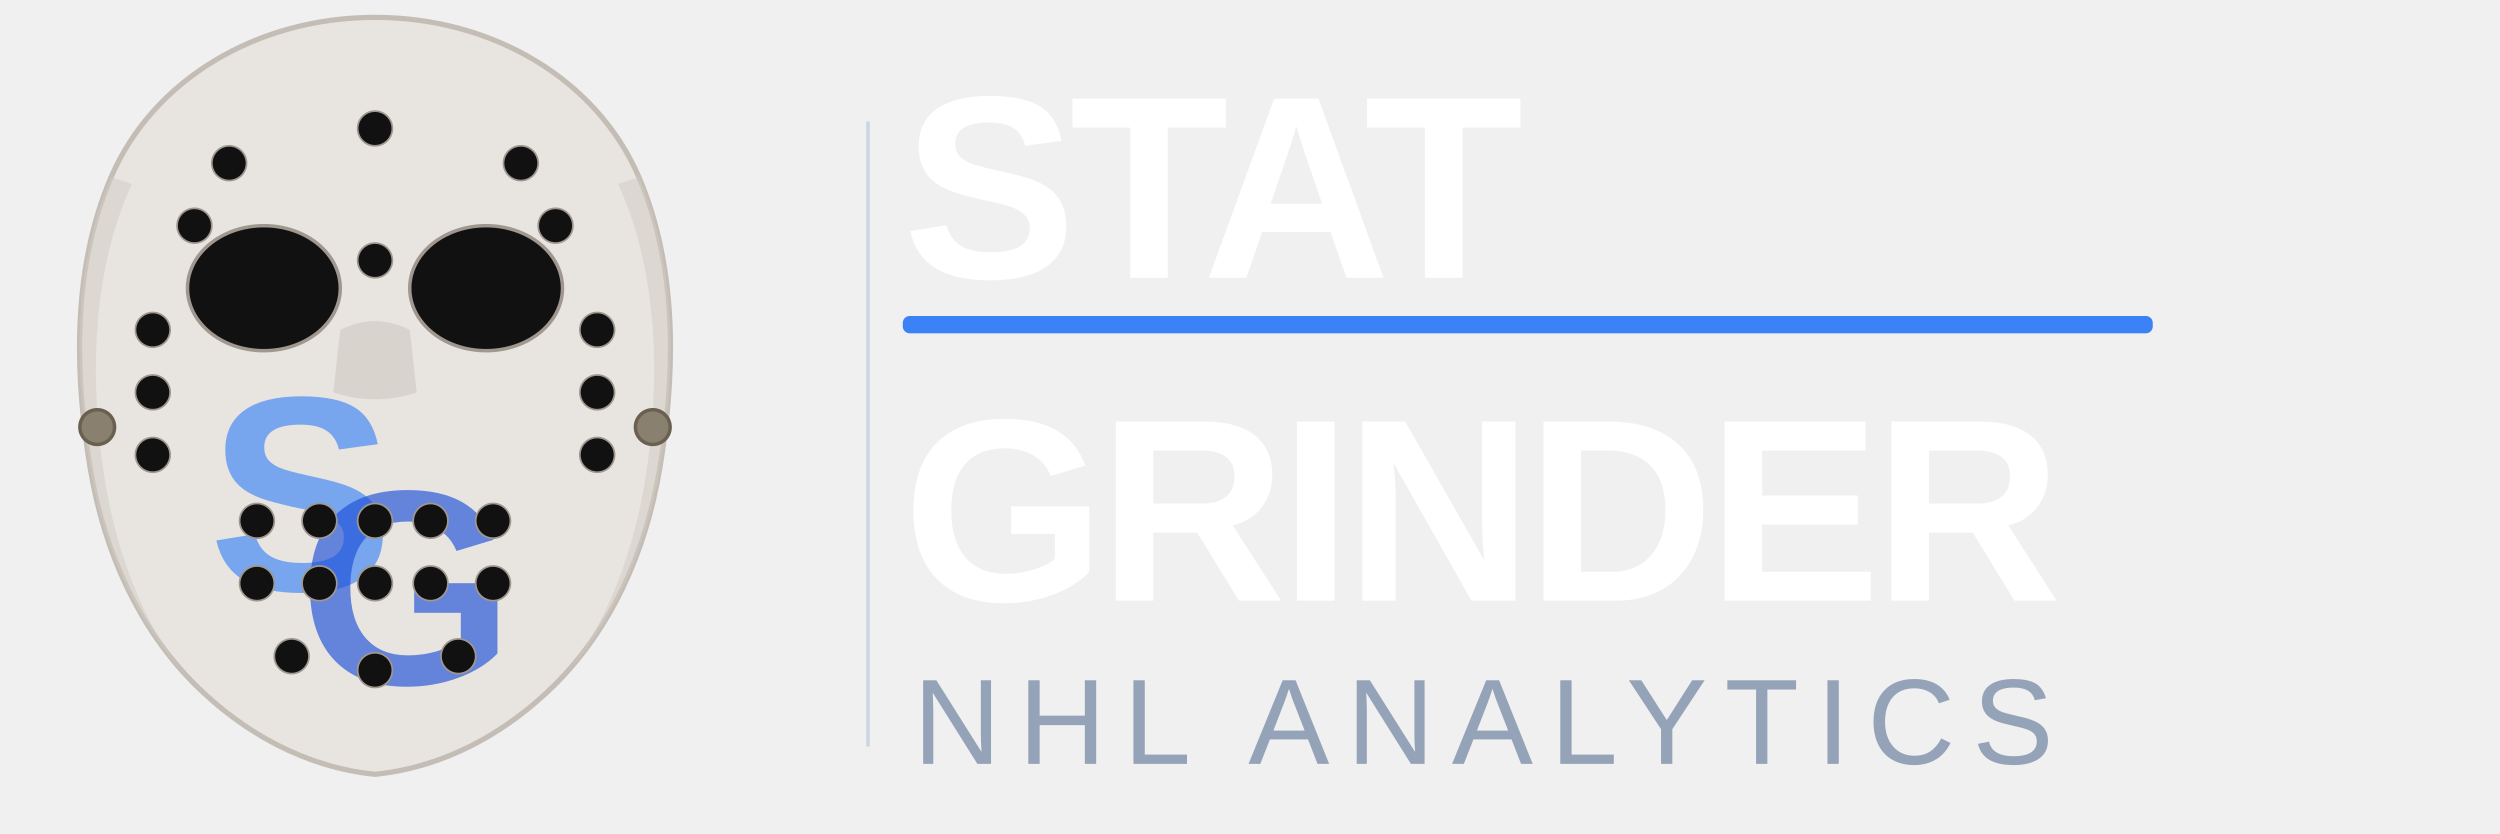
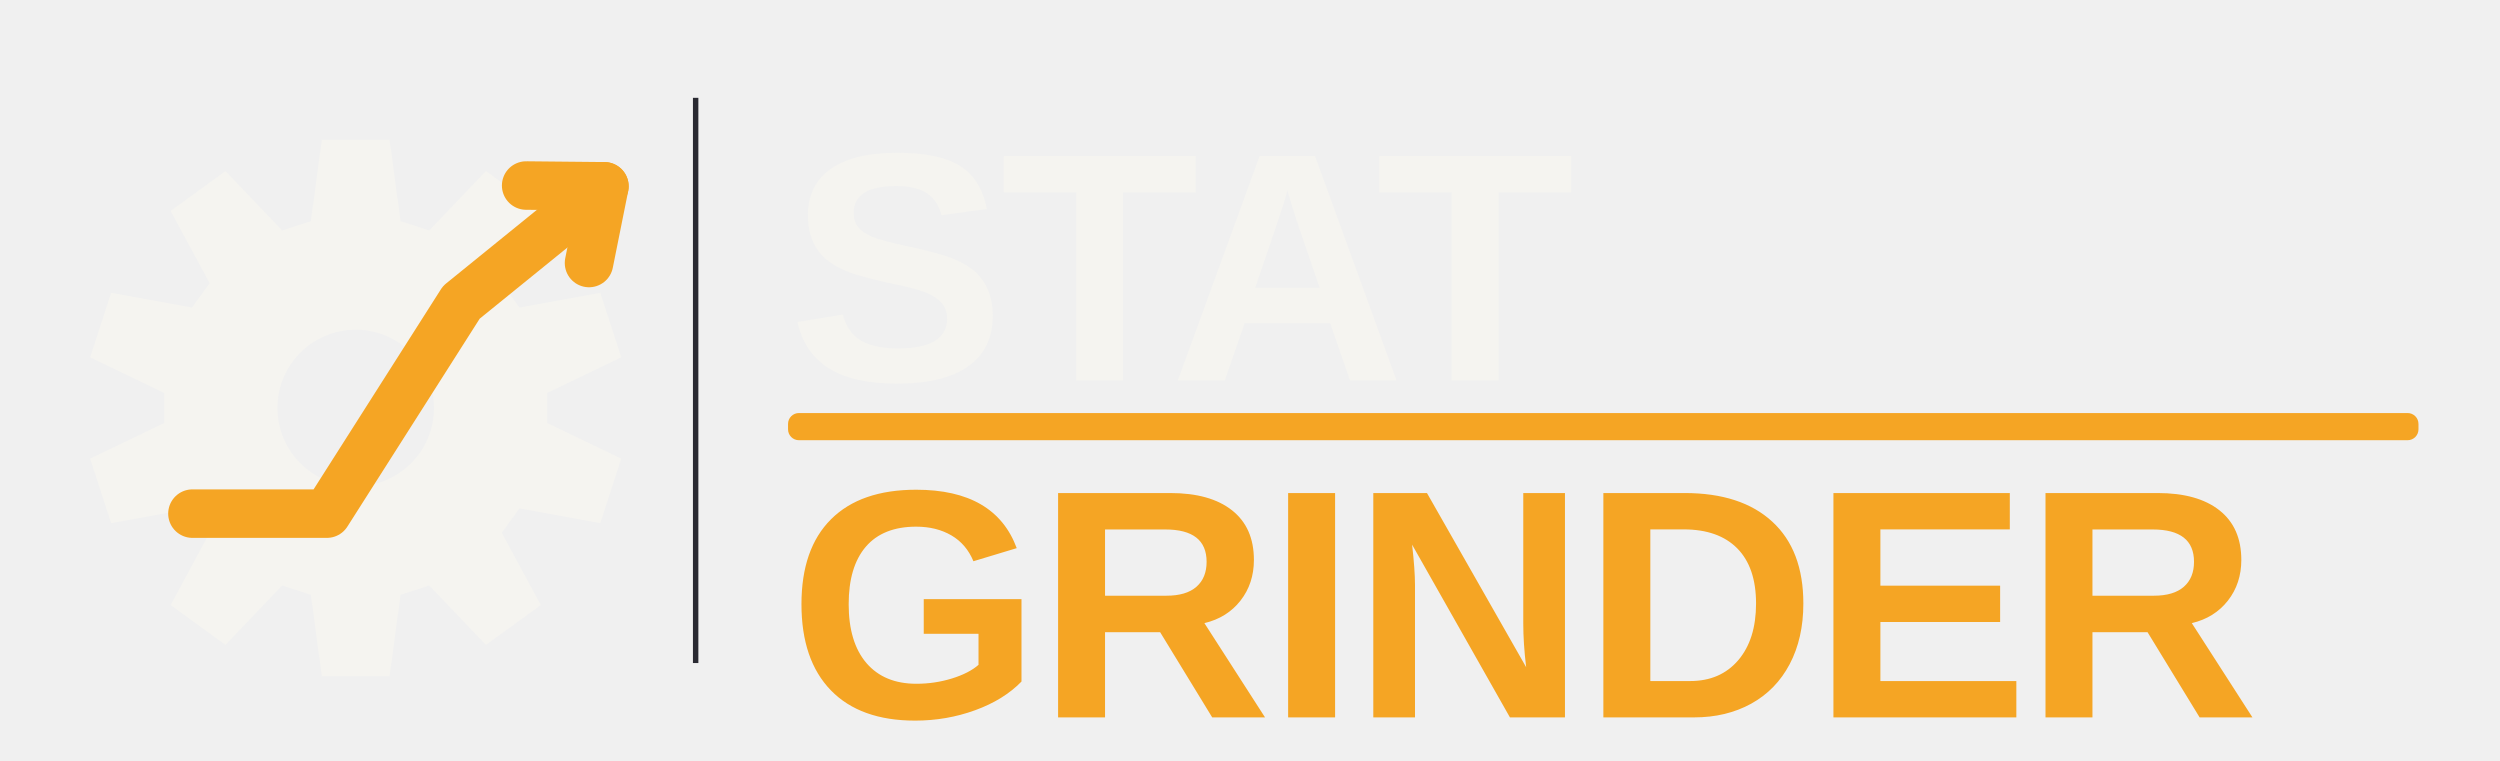
- <svg xmlns="http://www.w3.org/2000/svg" width="720" height="240" viewBox="60 25 680 240" role="img">
-   <defs>
-     <clipPath id="maskClip">
-       <path d="M148 30 C114 30 84 48 72 76 C60 104 62 136 66 160 C70 184 80 206 96 222 C110 236 128 246 148 248 C168 246 186 236 200 222 C216 206 226 184 230 160 C234 136 236 104 224 76 C212 48 182 30 148 30Z" />
-     </clipPath>
-     <mask id="holesMask">
-       <rect width="300" height="300" fill="white" />
-       <ellipse cx="116" cy="108" rx="22" ry="18" fill="black" />
-       <ellipse cx="180" cy="108" rx="22" ry="18" fill="black" />
-       <circle cx="84" cy="120" r="5" fill="black" />
-       <circle cx="84" cy="138" r="5" fill="black" />
-       <circle cx="84" cy="156" r="5" fill="black" />
-       <circle cx="212" cy="120" r="5" fill="black" />
-       <circle cx="212" cy="138" r="5" fill="black" />
-       <circle cx="212" cy="156" r="5" fill="black" />
-       <circle cx="114" cy="175" r="5" fill="black" />
-       <circle cx="132" cy="175" r="5" fill="black" />
-       <circle cx="148" cy="175" r="5" fill="black" />
-       <circle cx="164" cy="175" r="5" fill="black" />
-       <circle cx="182" cy="175" r="5" fill="black" />
-       <circle cx="114" cy="193" r="5" fill="black" />
-       <circle cx="132" cy="193" r="5" fill="black" />
-       <circle cx="148" cy="193" r="5" fill="black" />
-       <circle cx="164" cy="193" r="5" fill="black" />
-       <circle cx="182" cy="193" r="5" fill="black" />
-       <circle cx="124" cy="214" r="5" fill="black" />
-       <circle cx="148" cy="218" r="5" fill="black" />
-       <circle cx="172" cy="214" r="5" fill="black" />
-       <circle cx="106" cy="72" r="5" fill="black" />
-       <circle cx="148" cy="62" r="5" fill="black" />
-       <circle cx="190" cy="72" r="5" fill="black" />
-       <circle cx="96" cy="90" r="5" fill="black" />
-       <circle cx="200" cy="90" r="5" fill="black" />
-       <circle cx="148" cy="100" r="5" fill="black" />
-     </mask>
-   </defs>
-   <path d="M148 30 C114 30 84 48 72 76 C60 104 62 136 66 160 C70 184 80 206 96 222 C110 236 128 246 148 248 C168 246 186 236 200 222 C216 206 226 184 230 160 C234 136 236 104 224 76 C212 48 182 30 148 30Z" fill="#e8e4df" stroke="#c4bdb5" stroke-width="1.5" />
-   <path d="M72 76 C60 104 62 136 66 160 C70 184 80 206 96 222 C84 210 74 188 70 162 C66 136 66 104 78 78Z" fill="#d0cbc4" opacity="0.5" />
-   <path d="M224 76 C236 104 234 136 230 160 C226 184 216 206 200 222 C212 210 222 188 226 162 C230 136 230 104 218 78Z" fill="#d0cbc4" opacity="0.5" />
-   <g clip-path="url(#maskClip)" mask="url(#holesMask)">
-     <text x="100" y="195" font-family="Arial Black, Arial" font-weight="900" font-size="80" fill="#3b82f6" opacity="0.65">S</text>
-     <text x="126" y="222" font-family="Arial Black, Arial" font-weight="900" font-size="80" fill="#1d4ed8" opacity="0.65">G</text>
+ <svg xmlns="http://www.w3.org/2000/svg" width="460" height="140" viewBox="0 0 460 140" role="img">
+   <g transform="translate(0, 7) scale(0.595)">
+     <path d="M96.13,56.64L99.52,31.46L120.48,31.46L123.87,56.64L132.73,59.52L150.27,41.14L167.23,53.46L155.17,75.82L160.65,83.36L185.64,78.80L192.12,98.73L169.22,109.74L169.22,119.06L192.12,130.07L185.64,150.00L160.65,145.44L155.17,152.98L167.23,175.34L150.27,187.66L132.73,169.28L123.87,172.16L120.48,197.34L99.52,197.34L96.13,172.16L87.27,169.28L69.73,187.66L52.77,175.34L64.83,152.98L59.35,145.44L34.36,150.00L27.88,130.07L50.78,119.06L50.78,109.74L27.88,98.73L34.36,78.80L59.35,83.36L64.83,75.82L52.77,53.46L69.73,41.14L87.27,59.52Z M134.20,114.40 A24.2,24.2,0,1,0,85.80,114.40 A24.2,24.2,0,1,0,134.20,114.40Z" fill="#f5f4f0" fill-rule="evenodd" />
+     <polyline points="59.51,147.07 101.09,147.07 142.67,81.73 186.91,45.85" fill="none" stroke="#F5A524" stroke-width="15" stroke-linecap="round" stroke-linejoin="round" />
+     <path d="M186.91,45.85 L182.15,69.57 M186.91,45.85 L162.71,45.61" fill="none" stroke="#F5A524" stroke-width="15" stroke-linecap="round" stroke-linejoin="round" />
  </g>
-   <ellipse cx="116" cy="108" rx="22" ry="18" fill="#111" stroke="#a09890" stroke-width="1" />
-   <ellipse cx="180" cy="108" rx="22" ry="18" fill="#111" stroke="#a09890" stroke-width="1" />
-   <path d="M138 120 Q148 115 158 120 L160 138 Q148 142 136 138Z" fill="#d8d3cc" />
-   <circle cx="84" cy="120" r="5" fill="#111" stroke="#a09890" stroke-width="0.5" />
-   <circle cx="84" cy="138" r="5" fill="#111" stroke="#a09890" stroke-width="0.5" />
-   <circle cx="84" cy="156" r="5" fill="#111" stroke="#a09890" stroke-width="0.5" />
-   <circle cx="212" cy="120" r="5" fill="#111" stroke="#a09890" stroke-width="0.5" />
-   <circle cx="212" cy="138" r="5" fill="#111" stroke="#a09890" stroke-width="0.5" />
-   <circle cx="212" cy="156" r="5" fill="#111" stroke="#a09890" stroke-width="0.5" />
-   <circle cx="114" cy="175" r="5" fill="#111" stroke="#a09890" stroke-width="0.5" />
-   <circle cx="132" cy="175" r="5" fill="#111" stroke="#a09890" stroke-width="0.5" />
-   <circle cx="148" cy="175" r="5" fill="#111" stroke="#a09890" stroke-width="0.5" />
-   <circle cx="164" cy="175" r="5" fill="#111" stroke="#a09890" stroke-width="0.5" />
-   <circle cx="182" cy="175" r="5" fill="#111" stroke="#a09890" stroke-width="0.5" />
-   <circle cx="114" cy="193" r="5" fill="#111" stroke="#a09890" stroke-width="0.5" />
-   <circle cx="132" cy="193" r="5" fill="#111" stroke="#a09890" stroke-width="0.5" />
-   <circle cx="148" cy="193" r="5" fill="#111" stroke="#a09890" stroke-width="0.5" />
-   <circle cx="164" cy="193" r="5" fill="#111" stroke="#a09890" stroke-width="0.5" />
-   <circle cx="182" cy="193" r="5" fill="#111" stroke="#a09890" stroke-width="0.5" />
-   <circle cx="124" cy="214" r="5" fill="#111" stroke="#a09890" stroke-width="0.5" />
-   <circle cx="148" cy="218" r="5" fill="#111" stroke="#a09890" stroke-width="0.5" />
-   <circle cx="172" cy="214" r="5" fill="#111" stroke="#a09890" stroke-width="0.5" />
-   <circle cx="106" cy="72" r="5" fill="#111" stroke="#a09890" stroke-width="0.5" />
-   <circle cx="148" cy="62" r="5" fill="#111" stroke="#a09890" stroke-width="0.5" />
-   <circle cx="190" cy="72" r="5" fill="#111" stroke="#a09890" stroke-width="0.5" />
-   <circle cx="96" cy="90" r="5" fill="#111" stroke="#a09890" stroke-width="0.5" />
-   <circle cx="200" cy="90" r="5" fill="#111" stroke="#a09890" stroke-width="0.5" />
-   <circle cx="148" cy="100" r="5" fill="#111" stroke="#a09890" stroke-width="0.5" />
-   <circle cx="68" cy="148" r="5" fill="#8a8070" stroke="#6a6050" stroke-width="1" />
-   <circle cx="228" cy="148" r="5" fill="#8a8070" stroke="#6a6050" stroke-width="1" />
-   <line x1="290" y1="60" x2="290" y2="240" stroke="#cbd5e1" stroke-width="1" />
-   <text x="300" y="105" font-family="Arial Black, Arial" font-weight="900" font-size="75" letter-spacing="-2" fill="#ffffff">STAT</text>
-   <rect x="300" y="116" width="360" height="5" fill="#3b82f6" rx="2" />
-   <text x="300" y="198" font-family="Arial Black, Arial" font-weight="900" font-size="75" letter-spacing="-2" fill="#ffffff">GRINDER</text>
-   <text x="303" y="245" font-family="Arial, sans-serif" font-size="35" letter-spacing="5" fill="#94a3b8">NHL ANALYTICS</text>
+   <line x1="128" y1="18" x2="128" y2="122" stroke="#2a2a32" stroke-width="1" />
+   <text x="145" y="70" font-family="Arial Black, Arial" font-weight="900" font-size="60" letter-spacing="-1" fill="#f5f4f0">STAT</text>
+   <rect x="145" y="76" width="300" height="5" fill="#F5A524" rx="2" />
+   <text x="145" y="132" font-family="Arial Black, Arial" font-weight="900" font-size="60" letter-spacing="-1" fill="#F5A524">GRINDER</text>
</svg>
